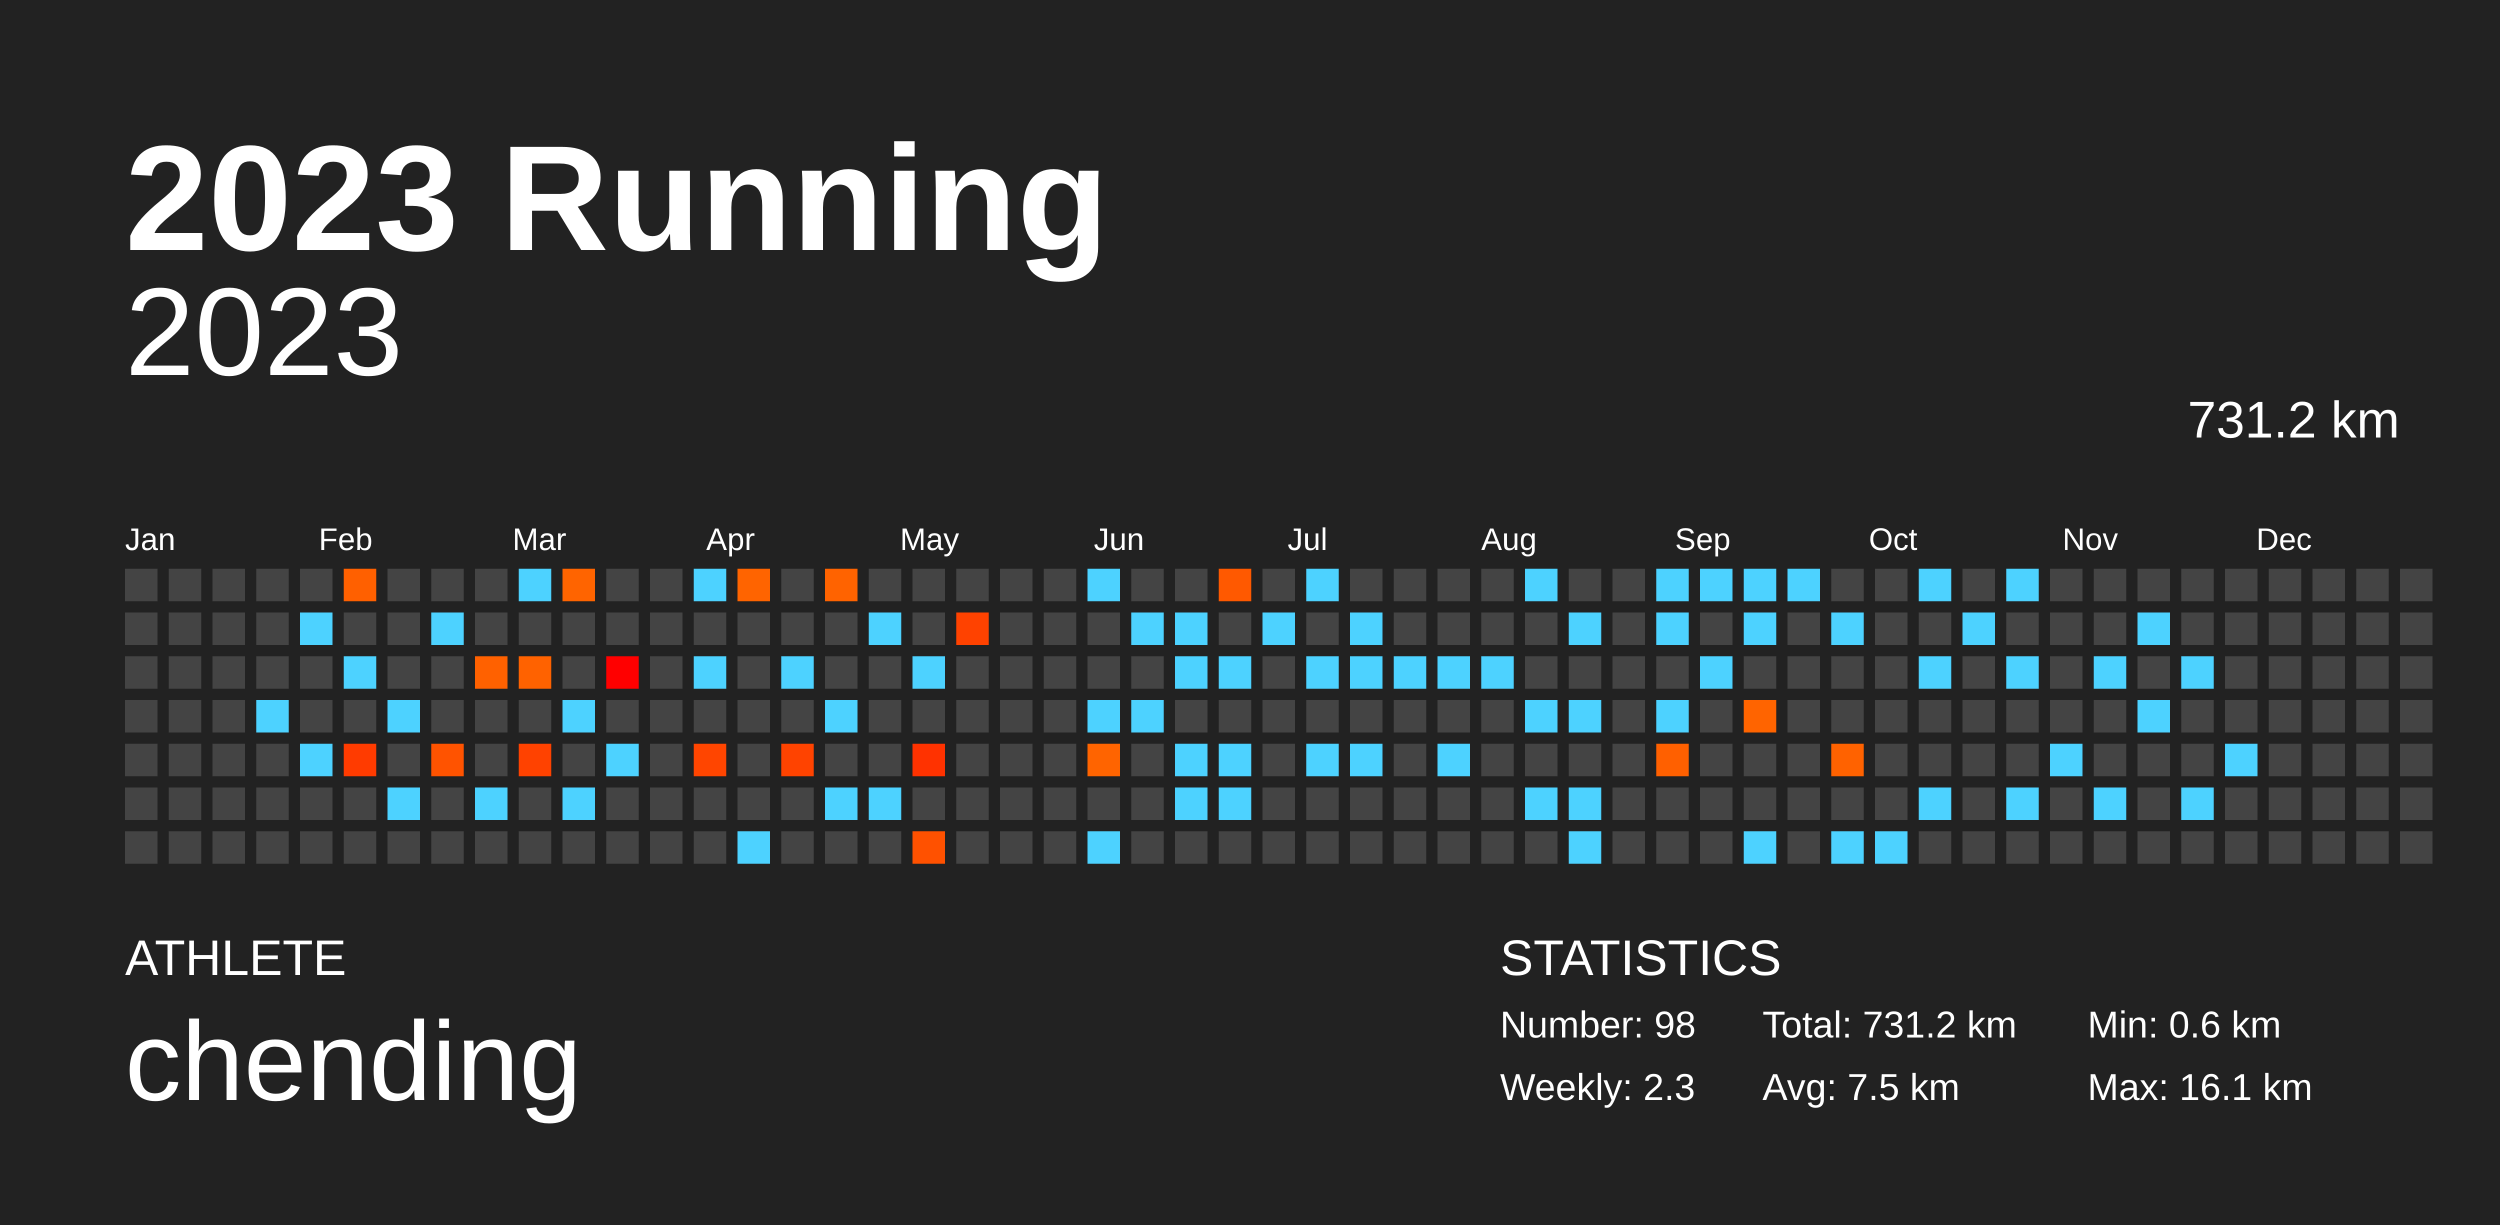
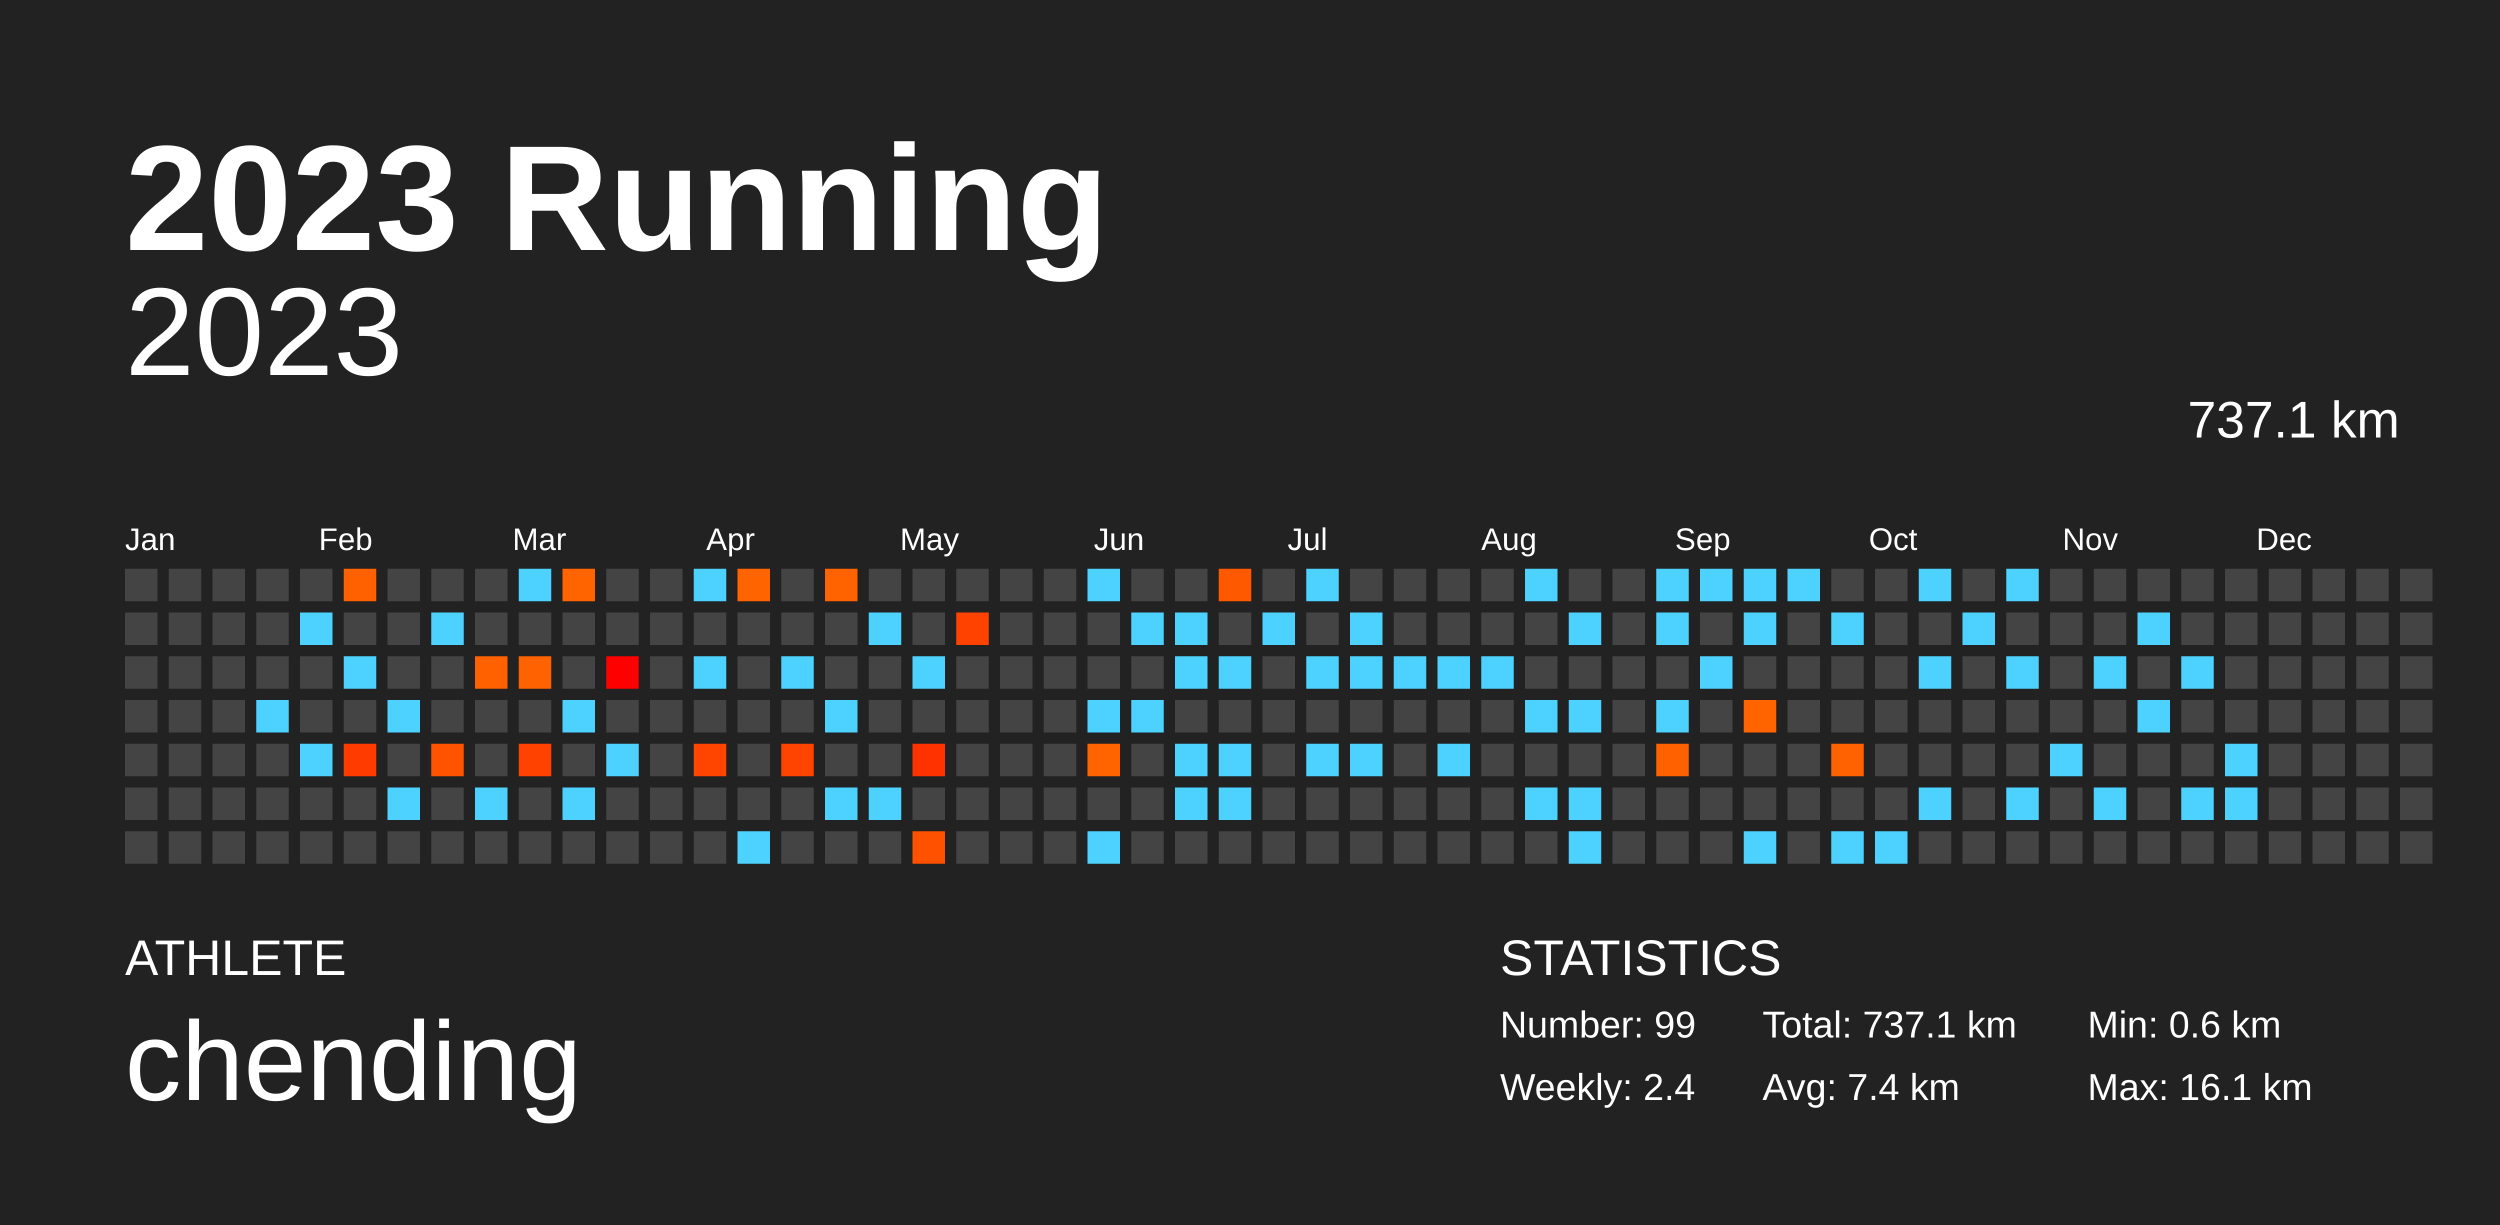
<svg xmlns="http://www.w3.org/2000/svg" baseProfile="full" height="98mm" version="1.1" viewBox="0,0,200,98" width="200mm">
  <defs />
  <rect fill="#222222" height="98" width="200" x="0" y="0" />
  <text fill="#FFFFFF" style="font-size:12px; font-family:Arial; font-weight:bold;" x="10" y="20">2023 Running</text>
  <text fill="#FFFFFF" style="font-size:4px; font-family:Arial" x="10" y="78">ATHLETE</text>
  <text fill="#FFFFFF" style="font-size:9px; font-family:Arial" x="10" y="88">chending</text>
  <text fill="#FFFFFF" style="font-size:4px; font-family:Arial" x="120" y="78">STATISTICS</text>
-   <text fill="#FFFFFF" style="font-size:3px; font-family:Arial" x="120" y="83">Number: 98</text>
-   <text fill="#FFFFFF" style="font-size:3px; font-family:Arial" x="120" y="88">Weekly: 2.3</text>
-   <text fill="#FFFFFF" style="font-size:3px; font-family:Arial" x="141" y="83">Total: 731.2 km</text>
-   <text fill="#FFFFFF" style="font-size:3px; font-family:Arial" x="141" y="88">Avg: 7.5 km</text>
+   <text fill="#FFFFFF" style="font-size:3px; font-family:Arial" x="120" y="83">Number: 99</text>
+   <text fill="#FFFFFF" style="font-size:3px; font-family:Arial" x="120" y="88">Weekly: 2.4</text>
+   <text fill="#FFFFFF" style="font-size:3px; font-family:Arial" x="141" y="83">Total: 737.1 km</text>
+   <text fill="#FFFFFF" style="font-size:3px; font-family:Arial" x="141" y="88">Avg: 7.4 km</text>
  <text fill="#FFFFFF" style="font-size:3px; font-family:Arial" x="167" y="83">Min: 0.6 km</text>
  <text fill="#FFFFFF" style="font-size:3px; font-family:Arial" x="167" y="88">Max: 16.1 km</text>
  <text alignment-baseline="hanging" fill="#FFFFFF" style="font-size:10.0px; font-family:Arial;" x="10" y="30">2023</text>
-   <text alignment-baseline="hanging" fill="#FFFFFF" style="font-size:4.125px; font-family:Arial;" x="175" y="35">731.2 km</text>
+   <text alignment-baseline="hanging" fill="#FFFFFF" style="font-size:4.125px; font-family:Arial;" x="175" y="35">737.1 km</text>
  <text fill="#FFFFFF" style="font-size:2.5px; font-family:Arial" x="10.0" y="44">Jan</text>
  <text fill="#FFFFFF" style="font-size:2.5px; font-family:Arial" x="25.5" y="44">Feb</text>
  <text fill="#FFFFFF" style="font-size:2.5px; font-family:Arial" x="41.0" y="44">Mar</text>
  <text fill="#FFFFFF" style="font-size:2.5px; font-family:Arial" x="56.5" y="44">Apr</text>
  <text fill="#FFFFFF" style="font-size:2.5px; font-family:Arial" x="72.0" y="44">May</text>
  <text fill="#FFFFFF" style="font-size:2.5px; font-family:Arial" x="87.5" y="44">Jun</text>
  <text fill="#FFFFFF" style="font-size:2.5px; font-family:Arial" x="103.0" y="44">Jul</text>
  <text fill="#FFFFFF" style="font-size:2.5px; font-family:Arial" x="118.5" y="44">Aug</text>
  <text fill="#FFFFFF" style="font-size:2.5px; font-family:Arial" x="134.0" y="44">Sep</text>
  <text fill="#FFFFFF" style="font-size:2.5px; font-family:Arial" x="149.5" y="44">Oct</text>
  <text fill="#FFFFFF" style="font-size:2.5px; font-family:Arial" x="165.0" y="44">Nov</text>
  <text fill="#FFFFFF" style="font-size:2.5px; font-family:Arial" x="180.5" y="44">Dec</text>
  <rect fill="#444444" height="2.6" width="2.6" x="10.0" y="45.5" />
  <rect fill="#444444" height="2.6" width="2.6" x="10.0" y="49.0" />
  <rect fill="#444444" height="2.6" width="2.6" x="10.0" y="52.5" />
  <rect fill="#444444" height="2.6" width="2.6" x="10.0" y="56.0" />
  <rect fill="#444444" height="2.6" width="2.6" x="10.0" y="59.5" />
  <rect fill="#444444" height="2.6" width="2.6" x="10.0" y="63.0" />
  <rect fill="#444444" height="2.6" width="2.6" x="10.0" y="66.5" />
  <rect fill="#444444" height="2.6" width="2.6" x="13.5" y="45.5" />
  <rect fill="#444444" height="2.6" width="2.6" x="13.5" y="49.0" />
  <rect fill="#444444" height="2.6" width="2.6" x="13.5" y="52.5" />
  <rect fill="#444444" height="2.6" width="2.6" x="13.5" y="56.0" />
  <rect fill="#444444" height="2.6" width="2.6" x="13.5" y="59.5" />
  <rect fill="#444444" height="2.6" width="2.6" x="13.5" y="63.0" />
  <rect fill="#444444" height="2.6" width="2.6" x="13.5" y="66.5" />
  <rect fill="#444444" height="2.6" width="2.6" x="17.0" y="45.5" />
  <rect fill="#444444" height="2.6" width="2.6" x="17.0" y="49.0" />
  <rect fill="#444444" height="2.6" width="2.6" x="17.0" y="52.5" />
  <rect fill="#444444" height="2.6" width="2.6" x="17.0" y="56.0" />
  <rect fill="#444444" height="2.6" width="2.6" x="17.0" y="59.5" />
  <rect fill="#444444" height="2.6" width="2.6" x="17.0" y="63.0" />
  <rect fill="#444444" height="2.6" width="2.6" x="17.0" y="66.5" />
  <rect fill="#444444" height="2.6" width="2.6" x="20.5" y="45.5" />
  <rect fill="#444444" height="2.6" width="2.6" x="20.5" y="49.0" />
  <rect fill="#444444" height="2.6" width="2.6" x="20.5" y="52.5" />
  <rect fill="#4dd2ff" height="2.6" width="2.6" x="20.5" y="56.0" />
  <rect fill="#444444" height="2.6" width="2.6" x="20.5" y="59.5" />
  <rect fill="#444444" height="2.6" width="2.6" x="20.5" y="63.0" />
  <rect fill="#444444" height="2.6" width="2.6" x="20.5" y="66.5" />
  <rect fill="#444444" height="2.6" width="2.6" x="24.0" y="45.5" />
  <rect fill="#4dd2ff" height="2.6" width="2.6" x="24.0" y="49.0" />
  <rect fill="#444444" height="2.6" width="2.6" x="24.0" y="52.5" />
  <rect fill="#444444" height="2.6" width="2.6" x="24.0" y="56.0" />
  <rect fill="#4dd2ff" height="2.6" width="2.6" x="24.0" y="59.5" />
  <rect fill="#444444" height="2.6" width="2.6" x="24.0" y="63.0" />
  <rect fill="#444444" height="2.6" width="2.6" x="24.0" y="66.5" />
  <rect fill="#ff6000" height="2.6" width="2.6" x="27.5" y="45.5" />
  <rect fill="#444444" height="2.6" width="2.6" x="27.5" y="49.0" />
  <rect fill="#4dd2ff" height="2.6" width="2.6" x="27.5" y="52.5" />
  <rect fill="#444444" height="2.6" width="2.6" x="27.5" y="56.0" />
  <rect fill="#ff3b00" height="2.6" width="2.6" x="27.5" y="59.5" />
  <rect fill="#444444" height="2.6" width="2.6" x="27.5" y="63.0" />
  <rect fill="#444444" height="2.6" width="2.6" x="27.5" y="66.5" />
  <rect fill="#444444" height="2.6" width="2.6" x="31.0" y="45.5" />
  <rect fill="#444444" height="2.6" width="2.6" x="31.0" y="49.0" />
  <rect fill="#444444" height="2.6" width="2.6" x="31.0" y="52.5" />
  <rect fill="#4dd2ff" height="2.6" width="2.6" x="31.0" y="56.0" />
  <rect fill="#444444" height="2.6" width="2.6" x="31.0" y="59.5" />
  <rect fill="#4dd2ff" height="2.6" width="2.6" x="31.0" y="63.0" />
  <rect fill="#444444" height="2.6" width="2.6" x="31.0" y="66.5" />
  <rect fill="#444444" height="2.6" width="2.6" x="34.5" y="45.5" />
  <rect fill="#4dd2ff" height="2.6" width="2.6" x="34.5" y="49.0" />
  <rect fill="#444444" height="2.6" width="2.6" x="34.5" y="52.5" />
  <rect fill="#444444" height="2.6" width="2.6" x="34.5" y="56.0" />
  <rect fill="#ff5300" height="2.6" width="2.6" x="34.5" y="59.5" />
  <rect fill="#444444" height="2.6" width="2.6" x="34.5" y="63.0" />
  <rect fill="#444444" height="2.6" width="2.6" x="34.5" y="66.5" />
  <rect fill="#444444" height="2.6" width="2.6" x="38.0" y="45.5" />
  <rect fill="#444444" height="2.6" width="2.6" x="38.0" y="49.0" />
  <rect fill="#ff6100" height="2.6" width="2.6" x="38.0" y="52.5" />
  <rect fill="#444444" height="2.6" width="2.6" x="38.0" y="56.0" />
  <rect fill="#444444" height="2.6" width="2.6" x="38.0" y="59.5" />
  <rect fill="#4dd2ff" height="2.6" width="2.6" x="38.0" y="63.0" />
  <rect fill="#444444" height="2.6" width="2.6" x="38.0" y="66.5" />
  <rect fill="#4dd2ff" height="2.6" width="2.6" x="41.5" y="45.5" />
  <rect fill="#444444" height="2.6" width="2.6" x="41.5" y="49.0" />
  <rect fill="#ff6200" height="2.6" width="2.6" x="41.5" y="52.5" />
  <rect fill="#444444" height="2.6" width="2.6" x="41.5" y="56.0" />
  <rect fill="#ff4200" height="2.6" width="2.6" x="41.5" y="59.5" />
  <rect fill="#444444" height="2.6" width="2.6" x="41.5" y="63.0" />
  <rect fill="#444444" height="2.6" width="2.6" x="41.5" y="66.5" />
  <rect fill="#ff6400" height="2.6" width="2.6" x="45.0" y="45.5" />
  <rect fill="#444444" height="2.6" width="2.6" x="45.0" y="49.0" />
  <rect fill="#444444" height="2.6" width="2.6" x="45.0" y="52.5" />
  <rect fill="#4dd2ff" height="2.6" width="2.6" x="45.0" y="56.0" />
  <rect fill="#444444" height="2.6" width="2.6" x="45.0" y="59.5" />
  <rect fill="#4dd2ff" height="2.6" width="2.6" x="45.0" y="63.0" />
  <rect fill="#444444" height="2.6" width="2.6" x="45.0" y="66.5" />
  <rect fill="#444444" height="2.6" width="2.6" x="48.5" y="45.5" />
  <rect fill="#444444" height="2.6" width="2.6" x="48.5" y="49.0" />
  <rect fill="#ff0000" height="2.6" width="2.6" x="48.5" y="52.5" />
  <rect fill="#444444" height="2.6" width="2.6" x="48.5" y="56.0" />
  <rect fill="#4dd2ff" height="2.6" width="2.6" x="48.5" y="59.5" />
  <rect fill="#444444" height="2.6" width="2.6" x="48.5" y="63.0" />
  <rect fill="#444444" height="2.6" width="2.6" x="48.5" y="66.5" />
  <rect fill="#444444" height="2.6" width="2.6" x="52.0" y="45.5" />
  <rect fill="#444444" height="2.6" width="2.6" x="52.0" y="49.0" />
  <rect fill="#444444" height="2.6" width="2.6" x="52.0" y="52.5" />
  <rect fill="#444444" height="2.6" width="2.6" x="52.0" y="56.0" />
  <rect fill="#444444" height="2.6" width="2.6" x="52.0" y="59.5" />
  <rect fill="#444444" height="2.6" width="2.6" x="52.0" y="63.0" />
  <rect fill="#444444" height="2.6" width="2.6" x="52.0" y="66.5" />
  <rect fill="#4dd2ff" height="2.6" width="2.6" x="55.5" y="45.5" />
  <rect fill="#444444" height="2.6" width="2.6" x="55.5" y="49.0" />
  <rect fill="#4dd2ff" height="2.6" width="2.6" x="55.5" y="52.5" />
  <rect fill="#444444" height="2.6" width="2.6" x="55.5" y="56.0" />
  <rect fill="#ff4500" height="2.6" width="2.6" x="55.5" y="59.5" />
  <rect fill="#444444" height="2.6" width="2.6" x="55.5" y="63.0" />
  <rect fill="#444444" height="2.6" width="2.6" x="55.5" y="66.5" />
  <rect fill="#ff6400" height="2.6" width="2.6" x="59.0" y="45.5" />
  <rect fill="#444444" height="2.6" width="2.6" x="59.0" y="49.0" />
  <rect fill="#444444" height="2.6" width="2.6" x="59.0" y="52.5" />
  <rect fill="#444444" height="2.6" width="2.6" x="59.0" y="56.0" />
  <rect fill="#444444" height="2.6" width="2.6" x="59.0" y="59.5" />
  <rect fill="#444444" height="2.6" width="2.6" x="59.0" y="63.0" />
  <rect fill="#4dd2ff" height="2.6" width="2.6" x="59.0" y="66.5" />
  <rect fill="#444444" height="2.6" width="2.6" x="62.5" y="45.5" />
  <rect fill="#444444" height="2.6" width="2.6" x="62.5" y="49.0" />
  <rect fill="#4dd2ff" height="2.6" width="2.6" x="62.5" y="52.5" />
  <rect fill="#444444" height="2.6" width="2.6" x="62.5" y="56.0" />
  <rect fill="#ff4300" height="2.6" width="2.6" x="62.5" y="59.5" />
  <rect fill="#444444" height="2.6" width="2.6" x="62.5" y="63.0" />
  <rect fill="#444444" height="2.6" width="2.6" x="62.5" y="66.5" />
  <rect fill="#ff6300" height="2.6" width="2.6" x="66.0" y="45.5" />
  <rect fill="#444444" height="2.6" width="2.6" x="66.0" y="49.0" />
  <rect fill="#444444" height="2.6" width="2.6" x="66.0" y="52.5" />
  <rect fill="#4dd2ff" height="2.6" width="2.6" x="66.0" y="56.0" />
  <rect fill="#444444" height="2.6" width="2.6" x="66.0" y="59.5" />
  <rect fill="#4dd2ff" height="2.6" width="2.6" x="66.0" y="63.0" />
  <rect fill="#444444" height="2.6" width="2.6" x="66.0" y="66.5" />
  <rect fill="#444444" height="2.6" width="2.6" x="69.5" y="45.5" />
  <rect fill="#4dd2ff" height="2.6" width="2.6" x="69.5" y="49.0" />
  <rect fill="#444444" height="2.6" width="2.6" x="69.5" y="52.5" />
  <rect fill="#444444" height="2.6" width="2.6" x="69.5" y="56.0" />
  <rect fill="#444444" height="2.6" width="2.6" x="69.5" y="59.5" />
  <rect fill="#4dd2ff" height="2.6" width="2.6" x="69.5" y="63.0" />
  <rect fill="#444444" height="2.6" width="2.6" x="69.5" y="66.5" />
  <rect fill="#444444" height="2.6" width="2.6" x="73.0" y="45.5" />
  <rect fill="#444444" height="2.6" width="2.6" x="73.0" y="49.0" />
  <rect fill="#4dd2ff" height="2.6" width="2.6" x="73.0" y="52.5" />
  <rect fill="#444444" height="2.6" width="2.6" x="73.0" y="56.0" />
  <rect fill="#ff3200" height="2.6" width="2.6" x="73.0" y="59.5" />
  <rect fill="#444444" height="2.6" width="2.6" x="73.0" y="63.0" />
  <rect fill="#ff5100" height="2.6" width="2.6" x="73.0" y="66.5" />
  <rect fill="#444444" height="2.6" width="2.6" x="76.5" y="45.5" />
  <rect fill="#ff4200" height="2.6" width="2.6" x="76.5" y="49.0" />
  <rect fill="#444444" height="2.6" width="2.6" x="76.5" y="52.5" />
  <rect fill="#444444" height="2.6" width="2.6" x="76.5" y="56.0" />
  <rect fill="#444444" height="2.6" width="2.6" x="76.5" y="59.5" />
  <rect fill="#444444" height="2.6" width="2.6" x="76.5" y="63.0" />
  <rect fill="#444444" height="2.6" width="2.6" x="76.5" y="66.5" />
  <rect fill="#444444" height="2.6" width="2.6" x="80.0" y="45.5" />
  <rect fill="#444444" height="2.6" width="2.6" x="80.0" y="49.0" />
  <rect fill="#444444" height="2.6" width="2.6" x="80.0" y="52.5" />
  <rect fill="#444444" height="2.6" width="2.6" x="80.0" y="56.0" />
  <rect fill="#444444" height="2.6" width="2.6" x="80.0" y="59.5" />
  <rect fill="#444444" height="2.6" width="2.6" x="80.0" y="63.0" />
  <rect fill="#444444" height="2.6" width="2.6" x="80.0" y="66.5" />
  <rect fill="#444444" height="2.6" width="2.6" x="83.5" y="45.5" />
  <rect fill="#444444" height="2.6" width="2.6" x="83.5" y="49.0" />
  <rect fill="#444444" height="2.6" width="2.6" x="83.5" y="52.5" />
  <rect fill="#444444" height="2.6" width="2.6" x="83.5" y="56.0" />
  <rect fill="#444444" height="2.6" width="2.6" x="83.5" y="59.5" />
  <rect fill="#444444" height="2.6" width="2.6" x="83.5" y="63.0" />
  <rect fill="#444444" height="2.6" width="2.6" x="83.5" y="66.5" />
  <rect fill="#4dd2ff" height="2.6" width="2.6" x="87.0" y="45.5" />
  <rect fill="#444444" height="2.6" width="2.6" x="87.0" y="49.0" />
  <rect fill="#444444" height="2.6" width="2.6" x="87.0" y="52.5" />
  <rect fill="#4dd2ff" height="2.6" width="2.6" x="87.0" y="56.0" />
  <rect fill="#ff6400" height="2.6" width="2.6" x="87.0" y="59.5" />
  <rect fill="#444444" height="2.6" width="2.6" x="87.0" y="63.0" />
  <rect fill="#4dd2ff" height="2.6" width="2.6" x="87.0" y="66.5" />
  <rect fill="#444444" height="2.6" width="2.6" x="90.5" y="45.5" />
  <rect fill="#4dd2ff" height="2.6" width="2.6" x="90.5" y="49.0" />
  <rect fill="#444444" height="2.6" width="2.6" x="90.5" y="52.5" />
  <rect fill="#4dd2ff" height="2.6" width="2.6" x="90.5" y="56.0" />
  <rect fill="#444444" height="2.6" width="2.6" x="90.5" y="59.5" />
  <rect fill="#444444" height="2.6" width="2.6" x="90.5" y="63.0" />
  <rect fill="#444444" height="2.6" width="2.6" x="90.5" y="66.5" />
  <rect fill="#444444" height="2.6" width="2.6" x="94.0" y="45.5" />
  <rect fill="#4dd2ff" height="2.6" width="2.6" x="94.0" y="49.0" />
  <rect fill="#4dd2ff" height="2.6" width="2.6" x="94.0" y="52.5" />
  <rect fill="#444444" height="2.6" width="2.6" x="94.0" y="56.0" />
  <rect fill="#4dd2ff" height="2.6" width="2.6" x="94.0" y="59.5" />
  <rect fill="#4dd2ff" height="2.6" width="2.6" x="94.0" y="63.0" />
  <rect fill="#444444" height="2.6" width="2.6" x="94.0" y="66.5" />
  <rect fill="#ff5900" height="2.6" width="2.6" x="97.5" y="45.5" />
  <rect fill="#444444" height="2.6" width="2.6" x="97.5" y="49.0" />
  <rect fill="#4dd2ff" height="2.6" width="2.6" x="97.5" y="52.5" />
  <rect fill="#444444" height="2.6" width="2.6" x="97.5" y="56.0" />
  <rect fill="#4dd2ff" height="2.6" width="2.6" x="97.5" y="59.5" />
  <rect fill="#4dd2ff" height="2.6" width="2.6" x="97.5" y="63.0" />
  <rect fill="#444444" height="2.6" width="2.6" x="97.5" y="66.5" />
  <rect fill="#444444" height="2.6" width="2.6" x="101.0" y="45.5" />
  <rect fill="#4dd2ff" height="2.6" width="2.6" x="101.0" y="49.0" />
  <rect fill="#444444" height="2.6" width="2.6" x="101.0" y="52.5" />
  <rect fill="#444444" height="2.6" width="2.6" x="101.0" y="56.0" />
  <rect fill="#444444" height="2.6" width="2.6" x="101.0" y="59.5" />
  <rect fill="#444444" height="2.6" width="2.6" x="101.0" y="63.0" />
  <rect fill="#444444" height="2.6" width="2.6" x="101.0" y="66.5" />
  <rect fill="#4dd2ff" height="2.6" width="2.6" x="104.5" y="45.5" />
  <rect fill="#444444" height="2.6" width="2.6" x="104.5" y="49.0" />
  <rect fill="#4dd2ff" height="2.6" width="2.6" x="104.5" y="52.5" />
  <rect fill="#444444" height="2.6" width="2.6" x="104.5" y="56.0" />
  <rect fill="#4dd2ff" height="2.6" width="2.6" x="104.5" y="59.5" />
  <rect fill="#444444" height="2.6" width="2.6" x="104.5" y="63.0" />
  <rect fill="#444444" height="2.6" width="2.6" x="104.5" y="66.5" />
  <rect fill="#444444" height="2.6" width="2.6" x="108.0" y="45.5" />
  <rect fill="#4dd2ff" height="2.6" width="2.6" x="108.0" y="49.0" />
  <rect fill="#4dd2ff" height="2.6" width="2.6" x="108.0" y="52.5" />
  <rect fill="#444444" height="2.6" width="2.6" x="108.0" y="56.0" />
  <rect fill="#4dd2ff" height="2.6" width="2.6" x="108.0" y="59.5" />
  <rect fill="#444444" height="2.6" width="2.6" x="108.0" y="63.0" />
  <rect fill="#444444" height="2.6" width="2.6" x="108.0" y="66.5" />
  <rect fill="#444444" height="2.6" width="2.6" x="111.5" y="45.5" />
  <rect fill="#444444" height="2.6" width="2.6" x="111.5" y="49.0" />
  <rect fill="#4dd2ff" height="2.6" width="2.6" x="111.5" y="52.5" />
  <rect fill="#444444" height="2.6" width="2.6" x="111.5" y="56.0" />
  <rect fill="#444444" height="2.6" width="2.6" x="111.5" y="59.5" />
  <rect fill="#444444" height="2.6" width="2.6" x="111.5" y="63.0" />
  <rect fill="#444444" height="2.6" width="2.6" x="111.5" y="66.5" />
  <rect fill="#444444" height="2.6" width="2.6" x="115.0" y="45.5" />
  <rect fill="#444444" height="2.6" width="2.6" x="115.0" y="49.0" />
  <rect fill="#4dd2ff" height="2.6" width="2.6" x="115.0" y="52.5" />
  <rect fill="#444444" height="2.6" width="2.6" x="115.0" y="56.0" />
  <rect fill="#4dd2ff" height="2.6" width="2.6" x="115.0" y="59.5" />
  <rect fill="#444444" height="2.6" width="2.6" x="115.0" y="63.0" />
  <rect fill="#444444" height="2.6" width="2.6" x="115.0" y="66.5" />
  <rect fill="#444444" height="2.6" width="2.6" x="118.5" y="45.5" />
  <rect fill="#444444" height="2.6" width="2.6" x="118.5" y="49.0" />
  <rect fill="#4dd2ff" height="2.6" width="2.6" x="118.5" y="52.5" />
  <rect fill="#444444" height="2.6" width="2.6" x="118.5" y="56.0" />
  <rect fill="#444444" height="2.6" width="2.6" x="118.5" y="59.5" />
  <rect fill="#444444" height="2.6" width="2.6" x="118.5" y="63.0" />
  <rect fill="#444444" height="2.6" width="2.6" x="118.5" y="66.5" />
  <rect fill="#4dd2ff" height="2.6" width="2.6" x="122.0" y="45.5" />
  <rect fill="#444444" height="2.6" width="2.6" x="122.0" y="49.0" />
  <rect fill="#444444" height="2.6" width="2.6" x="122.0" y="52.5" />
  <rect fill="#4dd2ff" height="2.6" width="2.6" x="122.0" y="56.0" />
  <rect fill="#444444" height="2.6" width="2.6" x="122.0" y="59.5" />
  <rect fill="#4dd2ff" height="2.6" width="2.6" x="122.0" y="63.0" />
  <rect fill="#444444" height="2.6" width="2.6" x="122.0" y="66.5" />
  <rect fill="#444444" height="2.6" width="2.6" x="125.5" y="45.5" />
  <rect fill="#4dd2ff" height="2.6" width="2.6" x="125.5" y="49.0" />
  <rect fill="#444444" height="2.6" width="2.6" x="125.5" y="52.5" />
  <rect fill="#4dd2ff" height="2.6" width="2.6" x="125.5" y="56.0" />
  <rect fill="#444444" height="2.6" width="2.6" x="125.5" y="59.5" />
  <rect fill="#4dd2ff" height="2.6" width="2.6" x="125.5" y="63.0" />
  <rect fill="#4dd2ff" height="2.6" width="2.6" x="125.5" y="66.5" />
  <rect fill="#444444" height="2.6" width="2.6" x="129.0" y="45.5" />
  <rect fill="#444444" height="2.6" width="2.6" x="129.0" y="49.0" />
  <rect fill="#444444" height="2.6" width="2.6" x="129.0" y="52.5" />
  <rect fill="#444444" height="2.6" width="2.6" x="129.0" y="56.0" />
  <rect fill="#444444" height="2.6" width="2.6" x="129.0" y="59.5" />
  <rect fill="#444444" height="2.6" width="2.6" x="129.0" y="63.0" />
  <rect fill="#444444" height="2.6" width="2.6" x="129.0" y="66.5" />
  <rect fill="#4dd2ff" height="2.6" width="2.6" x="132.5" y="45.5" />
  <rect fill="#4dd2ff" height="2.6" width="2.6" x="132.5" y="49.0" />
  <rect fill="#444444" height="2.6" width="2.6" x="132.5" y="52.5" />
  <rect fill="#4dd2ff" height="2.6" width="2.6" x="132.5" y="56.0" />
  <rect fill="#ff6000" height="2.6" width="2.6" x="132.5" y="59.5" />
  <rect fill="#444444" height="2.6" width="2.6" x="132.5" y="63.0" />
  <rect fill="#444444" height="2.6" width="2.6" x="132.5" y="66.5" />
  <rect fill="#4dd2ff" height="2.6" width="2.6" x="136.0" y="45.5" />
  <rect fill="#444444" height="2.6" width="2.6" x="136.0" y="49.0" />
  <rect fill="#4dd2ff" height="2.6" width="2.6" x="136.0" y="52.5" />
  <rect fill="#444444" height="2.6" width="2.6" x="136.0" y="56.0" />
  <rect fill="#444444" height="2.6" width="2.6" x="136.0" y="59.5" />
  <rect fill="#444444" height="2.6" width="2.6" x="136.0" y="63.0" />
  <rect fill="#444444" height="2.6" width="2.6" x="136.0" y="66.5" />
  <rect fill="#4dd2ff" height="2.6" width="2.6" x="139.5" y="45.5" />
  <rect fill="#4dd2ff" height="2.6" width="2.6" x="139.5" y="49.0" />
  <rect fill="#444444" height="2.6" width="2.6" x="139.5" y="52.5" />
  <rect fill="#ff6400" height="2.6" width="2.6" x="139.5" y="56.0" />
  <rect fill="#444444" height="2.6" width="2.6" x="139.5" y="59.5" />
  <rect fill="#444444" height="2.6" width="2.6" x="139.5" y="63.0" />
  <rect fill="#4dd2ff" height="2.6" width="2.6" x="139.5" y="66.5" />
  <rect fill="#4dd2ff" height="2.6" width="2.6" x="143.0" y="45.5" />
  <rect fill="#444444" height="2.6" width="2.6" x="143.0" y="49.0" />
  <rect fill="#444444" height="2.6" width="2.6" x="143.0" y="52.5" />
  <rect fill="#444444" height="2.6" width="2.6" x="143.0" y="56.0" />
  <rect fill="#444444" height="2.6" width="2.6" x="143.0" y="59.5" />
  <rect fill="#444444" height="2.6" width="2.6" x="143.0" y="63.0" />
  <rect fill="#444444" height="2.6" width="2.6" x="143.0" y="66.5" />
  <rect fill="#444444" height="2.6" width="2.6" x="146.5" y="45.5" />
  <rect fill="#4dd2ff" height="2.6" width="2.6" x="146.5" y="49.0" />
  <rect fill="#444444" height="2.6" width="2.6" x="146.5" y="52.5" />
  <rect fill="#444444" height="2.6" width="2.6" x="146.5" y="56.0" />
  <rect fill="#ff6200" height="2.6" width="2.6" x="146.5" y="59.5" />
  <rect fill="#444444" height="2.6" width="2.6" x="146.5" y="63.0" />
  <rect fill="#4dd2ff" height="2.6" width="2.6" x="146.5" y="66.5" />
  <rect fill="#444444" height="2.6" width="2.6" x="150.0" y="45.5" />
  <rect fill="#444444" height="2.6" width="2.6" x="150.0" y="49.0" />
  <rect fill="#444444" height="2.6" width="2.6" x="150.0" y="52.5" />
  <rect fill="#444444" height="2.6" width="2.6" x="150.0" y="56.0" />
  <rect fill="#444444" height="2.6" width="2.6" x="150.0" y="59.5" />
  <rect fill="#444444" height="2.6" width="2.6" x="150.0" y="63.0" />
  <rect fill="#4dd2ff" height="2.6" width="2.6" x="150.0" y="66.5" />
  <rect fill="#4dd2ff" height="2.6" width="2.6" x="153.5" y="45.5" />
  <rect fill="#444444" height="2.6" width="2.6" x="153.5" y="49.0" />
  <rect fill="#4dd2ff" height="2.6" width="2.6" x="153.5" y="52.5" />
  <rect fill="#444444" height="2.6" width="2.6" x="153.5" y="56.0" />
  <rect fill="#444444" height="2.6" width="2.6" x="153.5" y="59.5" />
  <rect fill="#4dd2ff" height="2.6" width="2.6" x="153.5" y="63.0" />
  <rect fill="#444444" height="2.6" width="2.6" x="153.5" y="66.5" />
  <rect fill="#444444" height="2.6" width="2.6" x="157.0" y="45.5" />
  <rect fill="#4dd2ff" height="2.6" width="2.6" x="157.0" y="49.0" />
  <rect fill="#444444" height="2.6" width="2.6" x="157.0" y="52.5" />
  <rect fill="#444444" height="2.6" width="2.6" x="157.0" y="56.0" />
  <rect fill="#444444" height="2.6" width="2.6" x="157.0" y="59.5" />
  <rect fill="#444444" height="2.6" width="2.6" x="157.0" y="63.0" />
  <rect fill="#444444" height="2.6" width="2.6" x="157.0" y="66.5" />
  <rect fill="#4dd2ff" height="2.6" width="2.6" x="160.5" y="45.5" />
  <rect fill="#444444" height="2.6" width="2.6" x="160.5" y="49.0" />
  <rect fill="#4dd2ff" height="2.6" width="2.6" x="160.5" y="52.5" />
  <rect fill="#444444" height="2.6" width="2.6" x="160.5" y="56.0" />
  <rect fill="#444444" height="2.6" width="2.6" x="160.5" y="59.5" />
  <rect fill="#4dd2ff" height="2.6" width="2.6" x="160.5" y="63.0" />
  <rect fill="#444444" height="2.6" width="2.6" x="160.5" y="66.5" />
  <rect fill="#444444" height="2.6" width="2.6" x="164.0" y="45.5" />
  <rect fill="#444444" height="2.6" width="2.6" x="164.0" y="49.0" />
  <rect fill="#444444" height="2.6" width="2.6" x="164.0" y="52.5" />
  <rect fill="#444444" height="2.6" width="2.6" x="164.0" y="56.0" />
  <rect fill="#4dd2ff" height="2.6" width="2.6" x="164.0" y="59.5" />
  <rect fill="#444444" height="2.6" width="2.6" x="164.0" y="63.0" />
  <rect fill="#444444" height="2.6" width="2.6" x="164.0" y="66.5" />
  <rect fill="#444444" height="2.6" width="2.6" x="167.5" y="45.5" />
  <rect fill="#444444" height="2.6" width="2.6" x="167.5" y="49.0" />
  <rect fill="#4dd2ff" height="2.6" width="2.6" x="167.5" y="52.5" />
  <rect fill="#444444" height="2.6" width="2.6" x="167.5" y="56.0" />
  <rect fill="#444444" height="2.6" width="2.6" x="167.5" y="59.5" />
  <rect fill="#4dd2ff" height="2.6" width="2.6" x="167.5" y="63.0" />
  <rect fill="#444444" height="2.6" width="2.6" x="167.5" y="66.5" />
  <rect fill="#444444" height="2.6" width="2.6" x="171.0" y="45.5" />
  <rect fill="#4dd2ff" height="2.6" width="2.6" x="171.0" y="49.0" />
  <rect fill="#444444" height="2.6" width="2.6" x="171.0" y="52.5" />
  <rect fill="#4dd2ff" height="2.6" width="2.6" x="171.0" y="56.0" />
  <rect fill="#444444" height="2.6" width="2.6" x="171.0" y="59.5" />
  <rect fill="#444444" height="2.6" width="2.6" x="171.0" y="63.0" />
  <rect fill="#444444" height="2.6" width="2.6" x="171.0" y="66.5" />
  <rect fill="#444444" height="2.6" width="2.6" x="174.5" y="45.5" />
  <rect fill="#444444" height="2.6" width="2.6" x="174.5" y="49.0" />
  <rect fill="#4dd2ff" height="2.6" width="2.6" x="174.5" y="52.5" />
  <rect fill="#444444" height="2.6" width="2.6" x="174.5" y="56.0" />
  <rect fill="#444444" height="2.6" width="2.6" x="174.5" y="59.5" />
  <rect fill="#4dd2ff" height="2.6" width="2.6" x="174.5" y="63.0" />
  <rect fill="#444444" height="2.6" width="2.6" x="174.5" y="66.5" />
  <rect fill="#444444" height="2.6" width="2.6" x="178.0" y="45.5" />
  <rect fill="#444444" height="2.6" width="2.6" x="178.0" y="49.0" />
  <rect fill="#444444" height="2.6" width="2.6" x="178.0" y="52.5" />
  <rect fill="#444444" height="2.6" width="2.6" x="178.0" y="56.0" />
  <rect fill="#4dd2ff" height="2.6" width="2.6" x="178.0" y="59.5" />
-   <rect fill="#444444" height="2.6" width="2.6" x="178.0" y="63.0" />
+   <rect fill="#4dd2ff" height="2.6" width="2.6" x="178.0" y="63.0" />
  <rect fill="#444444" height="2.6" width="2.6" x="178.0" y="66.5" />
  <rect fill="#444444" height="2.6" width="2.6" x="181.5" y="45.5" />
  <rect fill="#444444" height="2.6" width="2.6" x="181.5" y="49.0" />
  <rect fill="#444444" height="2.6" width="2.6" x="181.5" y="52.5" />
  <rect fill="#444444" height="2.6" width="2.6" x="181.5" y="56.0" />
  <rect fill="#444444" height="2.6" width="2.6" x="181.5" y="59.5" />
  <rect fill="#444444" height="2.6" width="2.6" x="181.5" y="63.0" />
  <rect fill="#444444" height="2.6" width="2.6" x="181.5" y="66.5" />
  <rect fill="#444444" height="2.6" width="2.6" x="185.0" y="45.5" />
  <rect fill="#444444" height="2.6" width="2.6" x="185.0" y="49.0" />
  <rect fill="#444444" height="2.6" width="2.6" x="185.0" y="52.5" />
  <rect fill="#444444" height="2.6" width="2.6" x="185.0" y="56.0" />
  <rect fill="#444444" height="2.6" width="2.6" x="185.0" y="59.5" />
  <rect fill="#444444" height="2.6" width="2.6" x="185.0" y="63.0" />
  <rect fill="#444444" height="2.6" width="2.6" x="185.0" y="66.5" />
  <rect fill="#444444" height="2.6" width="2.6" x="188.5" y="45.5" />
  <rect fill="#444444" height="2.6" width="2.6" x="188.5" y="49.0" />
  <rect fill="#444444" height="2.6" width="2.6" x="188.5" y="52.5" />
  <rect fill="#444444" height="2.6" width="2.6" x="188.5" y="56.0" />
  <rect fill="#444444" height="2.6" width="2.6" x="188.5" y="59.5" />
  <rect fill="#444444" height="2.6" width="2.6" x="188.5" y="63.0" />
  <rect fill="#444444" height="2.6" width="2.6" x="188.5" y="66.5" />
  <rect fill="#444444" height="2.6" width="2.6" x="192.0" y="45.5" />
  <rect fill="#444444" height="2.6" width="2.6" x="192.0" y="49.0" />
  <rect fill="#444444" height="2.6" width="2.6" x="192.0" y="52.5" />
  <rect fill="#444444" height="2.6" width="2.6" x="192.0" y="56.0" />
  <rect fill="#444444" height="2.6" width="2.6" x="192.0" y="59.5" />
  <rect fill="#444444" height="2.6" width="2.6" x="192.0" y="63.0" />
  <rect fill="#444444" height="2.6" width="2.6" x="192.0" y="66.5" />
</svg>
